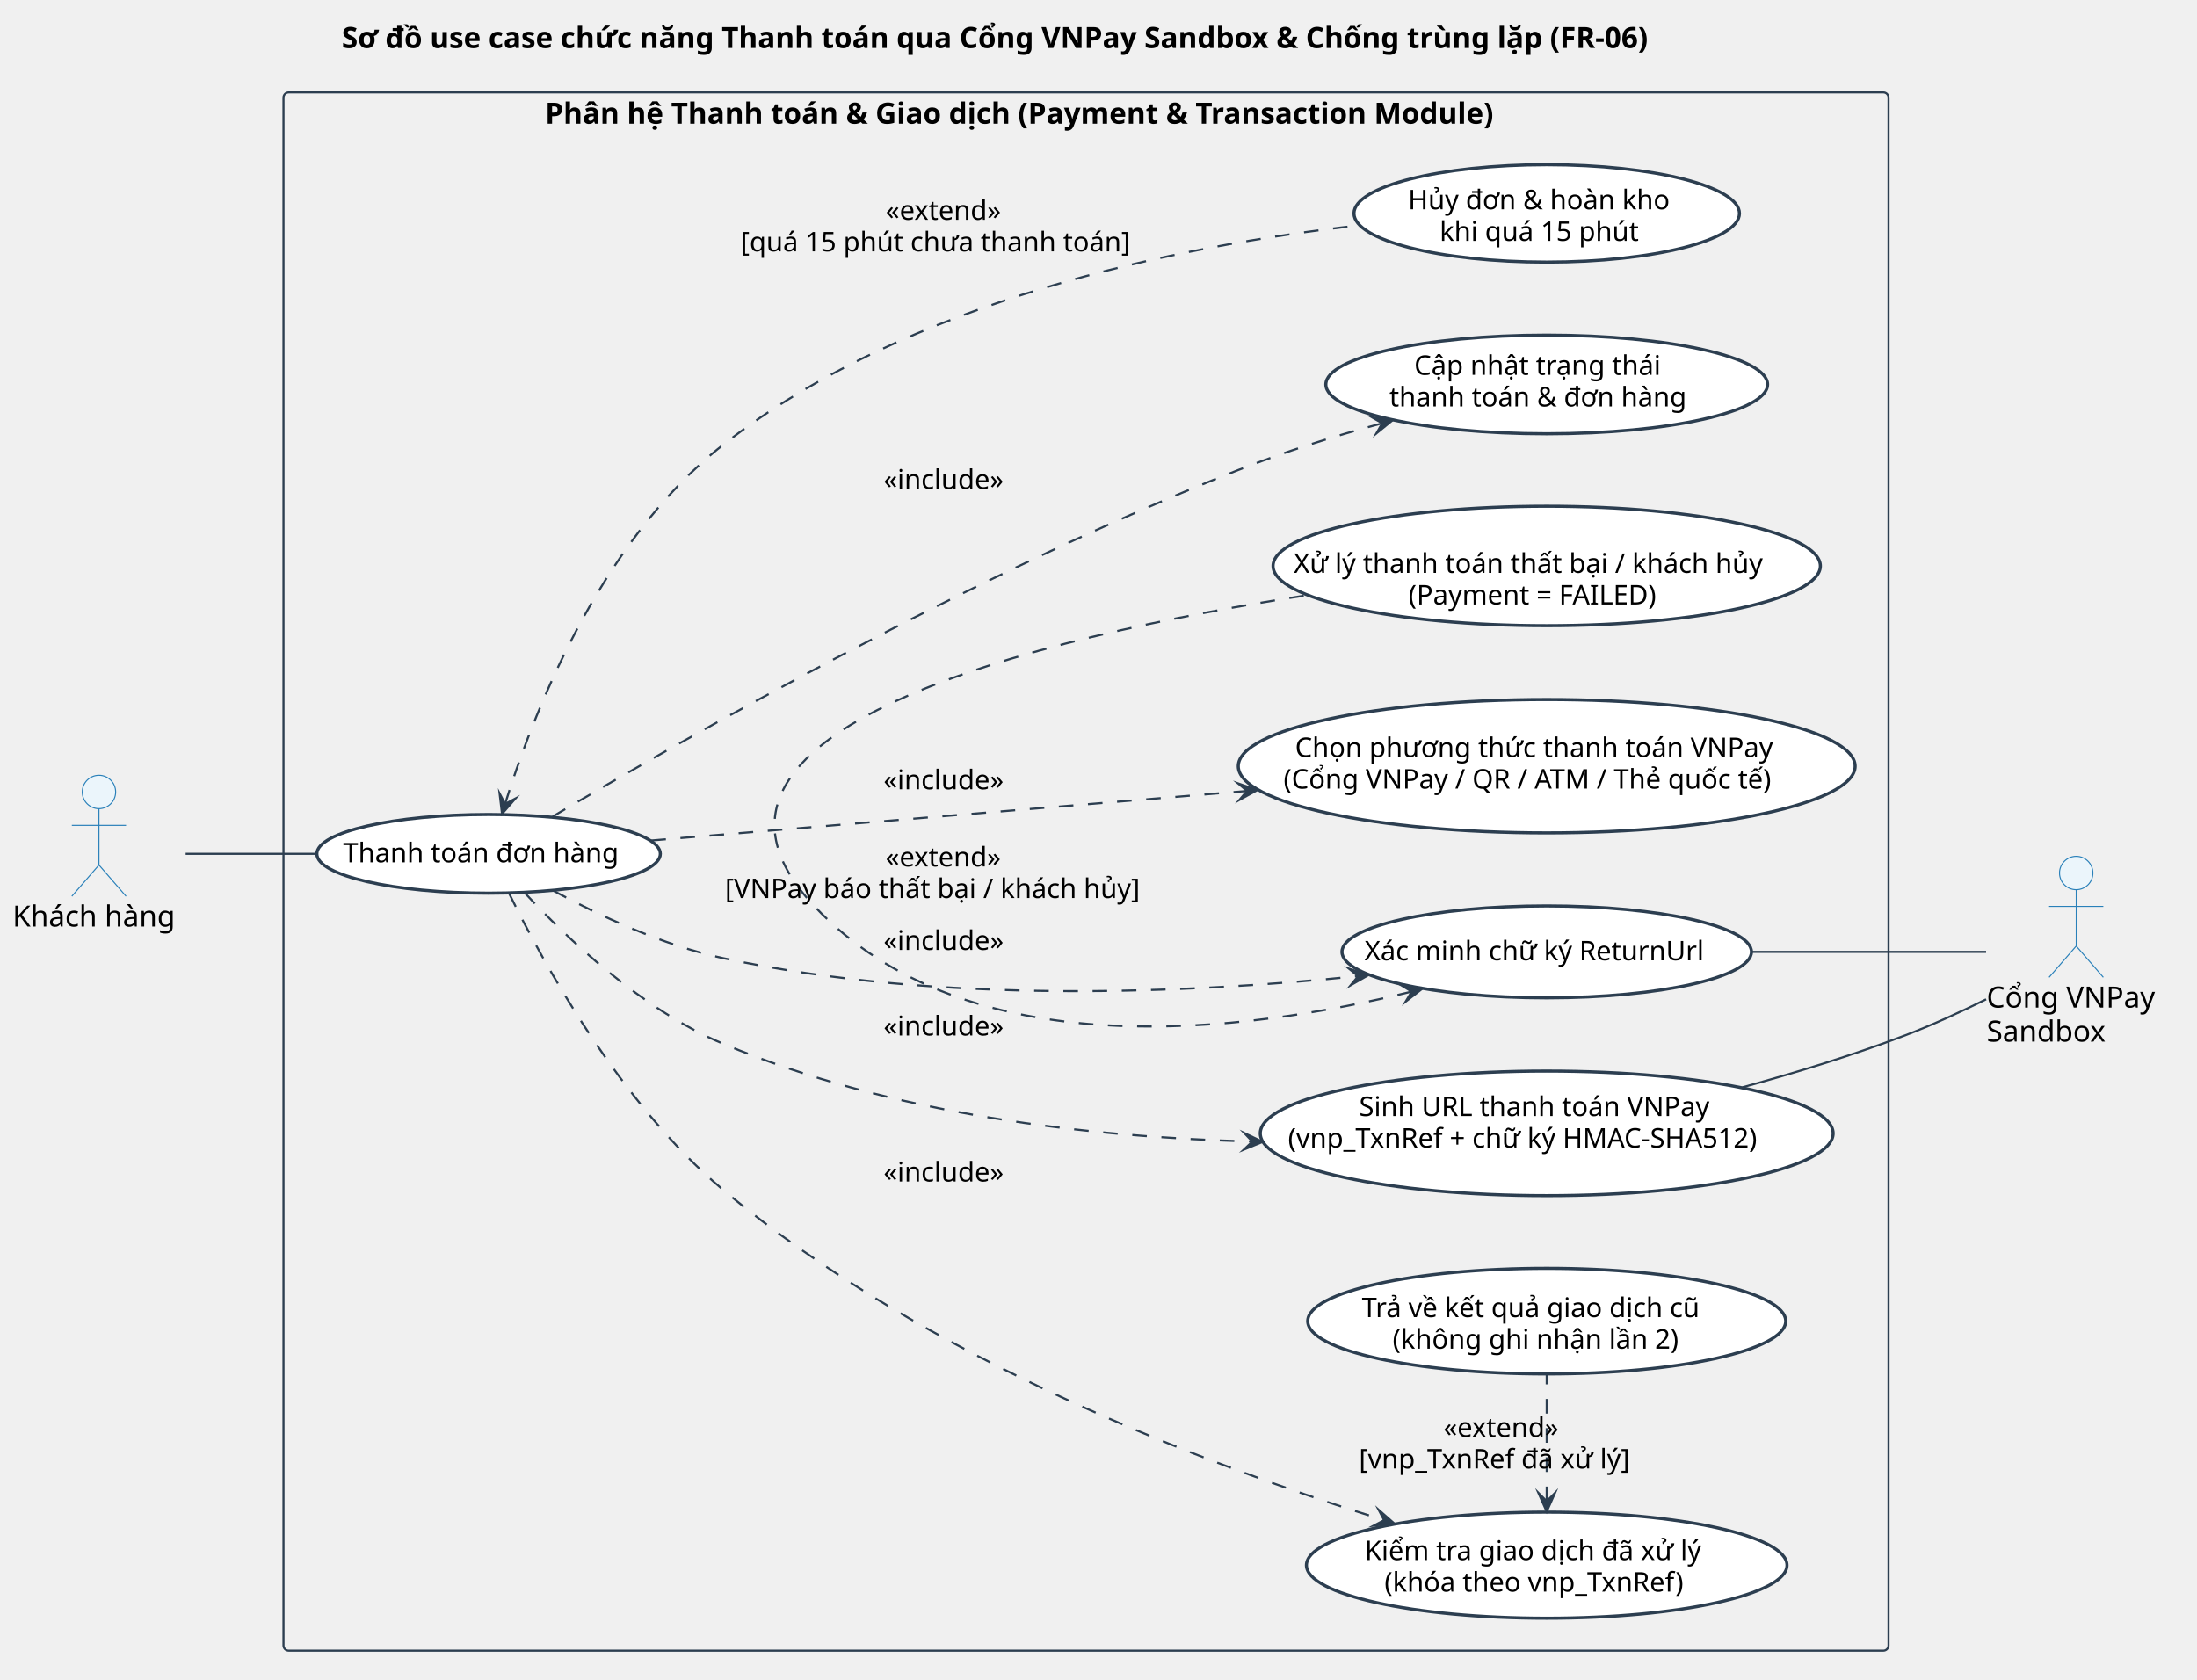
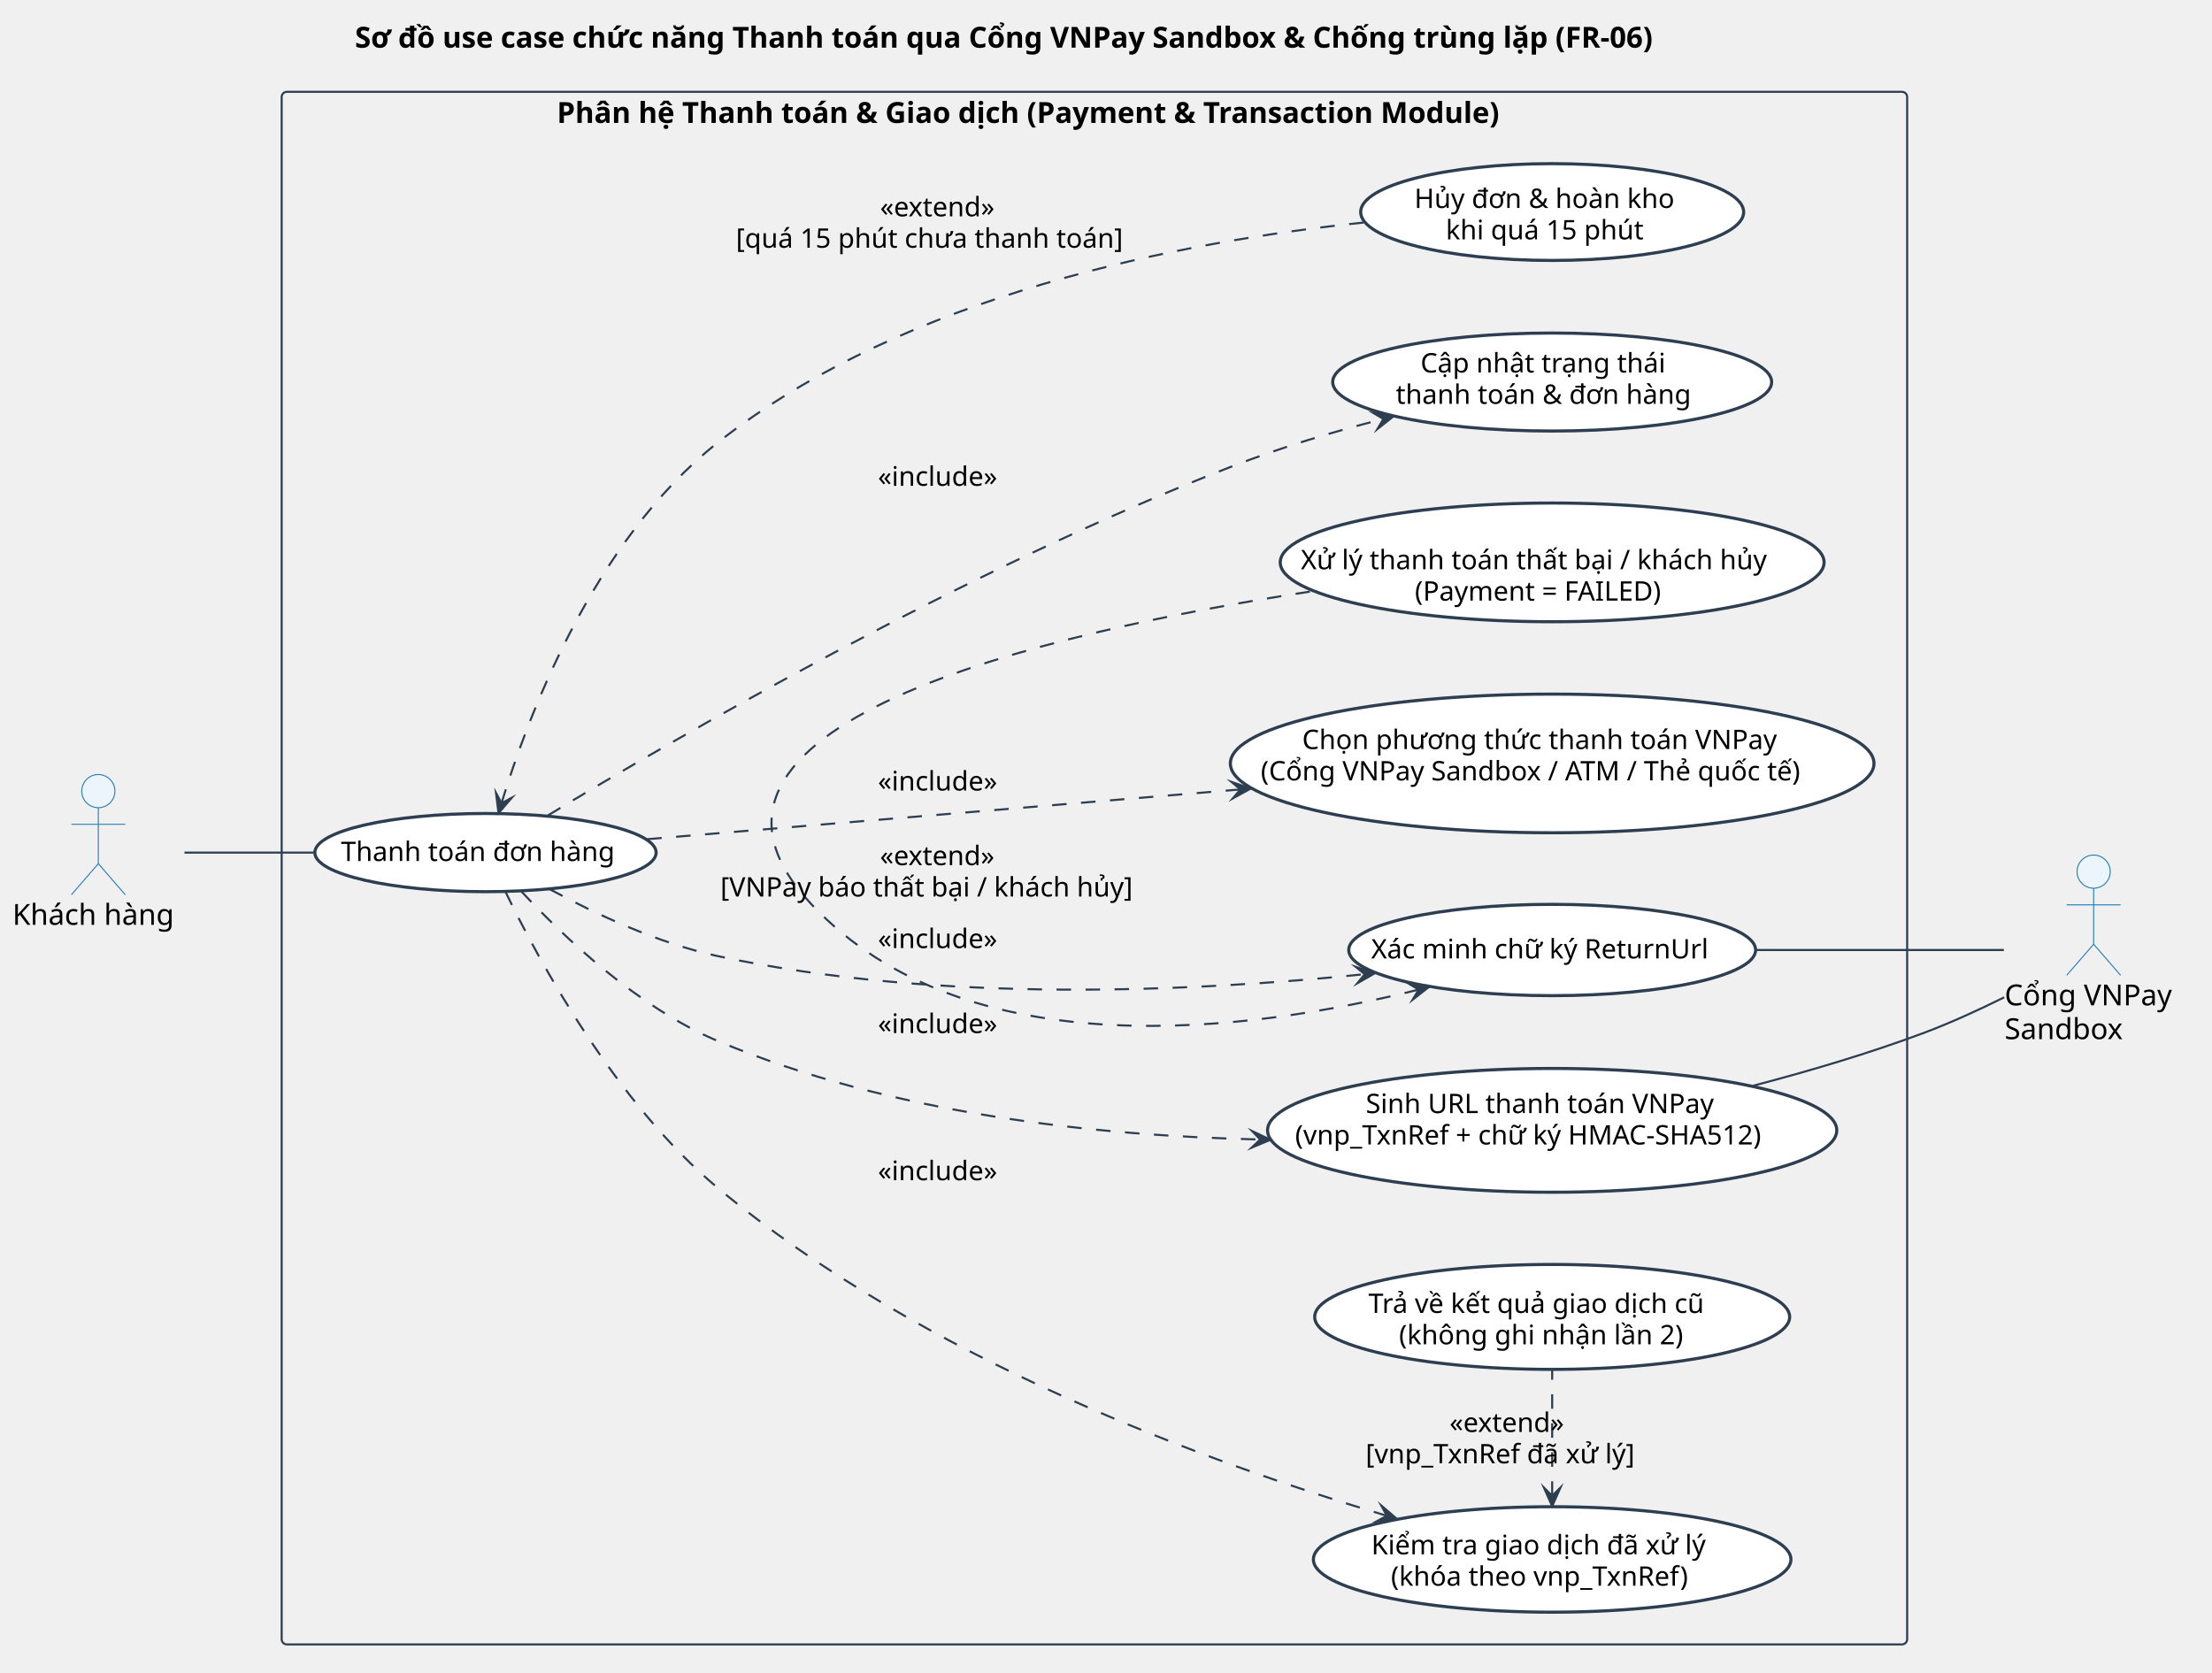
- <svg xmlns="http://www.w3.org/2000/svg" version="1.1" data-diagram-type="DESCRIPTION" style="width:1053px;height:805px;background:#FFFFFF;" width="1053px" height="805px" viewBox="0 0 1053 805" zoomAndPan="magnify" preserveAspectRatio="none" contentStyleType="text/css">
+ <svg xmlns="http://www.w3.org/2000/svg" version="1.1" data-diagram-type="DESCRIPTION" style="width:1067px;height:807px;background:#FFFFFF;" width="1067px" height="807px" viewBox="0 0 1067 807" zoomAndPan="magnify" preserveAspectRatio="none" contentStyleType="text/css">
  <defs />
  <g font-family="sans-serif" lengthAdjust="spacing">
    <g class="title" data-source-line="18">
-       <text x="163.804" y="22.995" fill="#000" font-size="14" textLength="718.45" font-weight="700">Sơ đồ use case chức năng Thanh toán qua Cổng VNPay Sandbox &amp; Chống trùng lặp (FR-06)</text>
+       <text x="171.204" y="22.995" fill="#000" font-size="14" textLength="718.45" font-weight="700">Sơ đồ use case chức năng Thanh toán qua Cổng VNPay Sandbox &amp; Chống trùng lặp (FR-06)</text>
    </g>
    <g class="cluster" data-qualified-name="Ph.n h. Thanh to.n . Giao d.ch .Payment . Transaction Module." id="ent0003" data-source-line="23">
-       <rect x="135.87" y="44.297" width="769.28" height="747" fill="none" style="stroke:#2C3E50;stroke-width:1;" rx="2.5" ry="2.5" />
-       <text x="261.233" y="59.292" fill="#000" font-size="14" textLength="518.554" font-weight="700">Phân hệ Thanh toán &amp; Giao dịch (Payment &amp; Transaction Module)</text>
+       <rect x="135.87" y="44.297" width="784.08" height="749" fill="none" style="stroke:#2C3E50;stroke-width:1;" rx="2.5" ry="2.5" />
+       <text x="268.633" y="59.292" fill="#000" font-size="14" textLength="518.554" font-weight="700">Phân hệ Thanh toán &amp; Giao dịch (Payment &amp; Transaction Module)</text>
    </g>
    <g class="entity" data-qualified-name="Ph.n h. Thanh to.n . Giao d.ch .Payment . Transaction Module..UC_Pay" id="ent0004" data-source-line="24">
-       <ellipse cx="234.184" cy="409.3" rx="82.314" ry="18.863" fill="#FFF" style="stroke:#2C3E50;stroke-width:1.5;" />
-       <text x="164.474" y="413.366" fill="#000" font-size="13" textLength="139.42">Thanh toán đơn hàng</text>
+       <ellipse cx="234.184" cy="411.3" rx="82.314" ry="18.863" fill="#FFF" style="stroke:#2C3E50;stroke-width:1.5;" />
+       <text x="164.474" y="415.366" fill="#000" font-size="13" textLength="139.42">Thanh toán đơn hàng</text>
    </g>
    <g class="entity" data-qualified-name="Ph.n h. Thanh to.n . Giao d.ch .Payment . Transaction Module..UC_Method" id="ent0005" data-source-line="26">
-       <ellipse cx="741.319" cy="367.293" rx="147.829" ry="31.966" fill="#FFF" style="stroke:#2C3E50;stroke-width:1.5;" />
-       <text x="620.708" y="362.89" fill="#000" font-size="13" textLength="241.224">Chọn phương thức thanh toán VNPay</text>
-       <text x="615.172" y="378.023" fill="#000" font-size="13" textLength="252.294">(Cổng VNPay / QR / ATM / Thẻ quốc tế)</text>
+       <ellipse cx="748.72" cy="368.293" rx="155.23" ry="33.446" fill="#FFF" style="stroke:#2C3E50;stroke-width:1.5;" />
+       <text x="628.108" y="361.35" fill="#000" font-size="13" textLength="241.224">Chọn phương thức thanh toán VNPay</text>
+       <text x="608.157" y="376.482" fill="#000" font-size="13" textLength="281.125">(Cổng VNPay Sandbox / ATM / Thẻ quốc tế)</text>
    </g>
    <g class="entity" data-qualified-name="Ph.n h. Thanh to.n . Giao d.ch .Payment . Transaction Module..UC_CreateUrl" id="ent0006" data-source-line="27">
-       <ellipse cx="741.315" cy="543.294" rx="137.285" ry="29.857" fill="#FFF" style="stroke:#2C3E50;stroke-width:1.5;" />
-       <text x="651.407" y="534.978" fill="#000" font-size="13" textLength="179.816">Sinh URL thanh toán VNPay</text>
-       <text x="617.333" y="550.111" fill="#000" font-size="13" textLength="247.965">(vnp_TxnRef + chữ ký HMAC-SHA512)</text>
+       <ellipse cx="748.715" cy="545.294" rx="137.285" ry="29.857" fill="#FFF" style="stroke:#2C3E50;stroke-width:1.5;" />
+       <text x="658.807" y="536.978" fill="#000" font-size="13" textLength="179.816">Sinh URL thanh toán VNPay</text>
+       <text x="624.733" y="552.111" fill="#000" font-size="13" textLength="247.965">(vnp_TxnRef + chữ ký HMAC-SHA512)</text>
    </g>
    <g class="entity" data-qualified-name="Ph.n h. Thanh to.n . Giao d.ch .Payment . Transaction Module..UC_Verify" id="ent0007" data-source-line="28">
-       <ellipse cx="741.323" cy="456.293" rx="98.133" ry="22.027" fill="#FFF" style="stroke:#2C3E50;stroke-width:1.5;" />
-       <text x="654.036" y="460.36" fill="#000" font-size="13" textLength="174.573">Xác minh chữ ký ReturnUrl</text>
+       <ellipse cx="748.723" cy="458.293" rx="98.133" ry="22.027" fill="#FFF" style="stroke:#2C3E50;stroke-width:1.5;" />
+       <text x="661.436" y="462.36" fill="#000" font-size="13" textLength="174.573">Xác minh chữ ký ReturnUrl</text>
    </g>
    <g class="entity" data-qualified-name="Ph.n h. Thanh to.n . Giao d.ch .Payment . Transaction Module..UC_CheckKey" id="ent0008" data-source-line="29">
-       <ellipse cx="741.32" cy="750.301" rx="115.17" ry="25.434" fill="#FFF" style="stroke:#2C3E50;stroke-width:1.5;" />
-       <text x="654.074" y="747.834" fill="#000" font-size="13" textLength="174.491">Kiểm tra giao dịch đã xử lý</text>
-       <text x="663.545" y="762.966" fill="#000" font-size="13" textLength="155.549">(khóa theo vnp_TxnRef)</text>
+       <ellipse cx="748.72" cy="752.301" rx="115.17" ry="25.434" fill="#FFF" style="stroke:#2C3E50;stroke-width:1.5;" />
+       <text x="661.474" y="749.834" fill="#000" font-size="13" textLength="174.491">Kiểm tra giao dịch đã xử lý</text>
+       <text x="670.945" y="764.966" fill="#000" font-size="13" textLength="155.549">(khóa theo vnp_TxnRef)</text>
    </g>
    <g class="entity" data-qualified-name="Ph.n h. Thanh to.n . Giao d.ch .Payment . Transaction Module..UC_Update" id="ent0009" data-source-line="30">
-       <ellipse cx="741.322" cy="184.295" rx="105.862" ry="23.638" fill="#FFF" style="stroke:#2C3E50;stroke-width:1.5;" />
-       <text x="677.798" y="179.696" fill="#000" font-size="13" textLength="127.048">Cập nhật trạng thái</text>
-       <text x="665.899" y="194.828" fill="#000" font-size="13" textLength="150.846">thanh toán &amp; đơn hàng</text>
+       <ellipse cx="748.722" cy="184.295" rx="105.862" ry="23.638" fill="#FFF" style="stroke:#2C3E50;stroke-width:1.5;" />
+       <text x="685.198" y="179.696" fill="#000" font-size="13" textLength="127.048">Cập nhật trạng thái</text>
+       <text x="673.299" y="194.828" fill="#000" font-size="13" textLength="150.846">thanh toán &amp; đơn hàng</text>
    </g>
    <g class="entity" data-qualified-name="Ph.n h. Thanh to.n . Giao d.ch .Payment . Transaction Module..UC_Replay" id="ent0010" data-source-line="32">
-       <ellipse cx="741.321" cy="633.297" rx="114.551" ry="25.31" fill="#FFF" style="stroke:#2C3E50;stroke-width:1.5;" />
-       <text x="652.701" y="631.38" fill="#000" font-size="13" textLength="177.239">Trả về kết quả giao dịch cũ</text>
-       <text x="667.44" y="646.513" fill="#000" font-size="13" textLength="147.761">(không ghi nhận lần 2)</text>
+       <ellipse cx="748.721" cy="635.297" rx="114.551" ry="25.31" fill="#FFF" style="stroke:#2C3E50;stroke-width:1.5;" />
+       <text x="660.101" y="633.38" fill="#000" font-size="13" textLength="177.239">Trả về kết quả giao dịch cũ</text>
+       <text x="674.84" y="648.513" fill="#000" font-size="13" textLength="147.761">(không ghi nhận lần 2)</text>
    </g>
    <g class="entity" data-qualified-name="Ph.n h. Thanh to.n . Giao d.ch .Payment . Transaction Module..UC_Fail" id="ent0011" data-source-line="33">
-       <ellipse cx="741.315" cy="271.3" rx="131.165" ry="28.633" fill="#FFF" style="stroke:#2C3E50;stroke-width:1.5;" />
-       <text x="620.091" y="274.612" fill="#000" font-size="13" textLength="242.449">Xử lý thanh toán thất bại / khách hủy</text>
-       <text x="675.08" y="289.745" fill="#000" font-size="13" textLength="132.469">(Payment = FAILED)</text>
+       <ellipse cx="748.715" cy="271.3" rx="131.165" ry="28.633" fill="#FFF" style="stroke:#2C3E50;stroke-width:1.5;" />
+       <text x="627.491" y="274.612" fill="#000" font-size="13" textLength="242.449">Xử lý thanh toán thất bại / khách hủy</text>
+       <text x="682.48" y="289.745" fill="#000" font-size="13" textLength="132.469">(Payment = FAILED)</text>
    </g>
    <g class="entity" data-qualified-name="Ph.n h. Thanh to.n . Giao d.ch .Payment . Transaction Module..UC_Timeout" id="ent0012" data-source-line="34">
-       <ellipse cx="741.318" cy="102.295" rx="92.378" ry="23.348" fill="#FFF" style="stroke:#2C3E50;stroke-width:1.5;" />
-       <text x="674.848" y="100.325" fill="#000" font-size="13" textLength="132.939">Hủy đơn &amp; hoàn kho</text>
-       <text x="690.016" y="115.457" fill="#000" font-size="13" textLength="102.604">khi quá 15 phút</text>
+       <ellipse cx="748.718" cy="102.295" rx="92.378" ry="23.348" fill="#FFF" style="stroke:#2C3E50;stroke-width:1.5;" />
+       <text x="682.248" y="100.325" fill="#000" font-size="13" textLength="132.939">Hủy đơn &amp; hoàn kho</text>
+       <text x="697.416" y="115.457" fill="#000" font-size="13" textLength="102.604">khi quá 15 phút</text>
    </g>
    <g class="entity" data-qualified-name="Customer" id="ent0001" data-source-line="20">
-       <ellipse cx="47.433" cy="379.647" rx="8" ry="8" fill="#EBF5FB" style="stroke:#2980B9;stroke-width:0.5;" />
-       <path d="M47.433,387.647 L47.433,414.647 M34.433,395.647 L60.433,395.647 M47.433,414.647 L34.433,429.647 M47.433,414.647 L60.433,429.647" style="stroke:#2980B9;stroke-width:0.5;" fill="none" />
-       <text x="6" y="444.142" fill="#000" font-size="14" textLength="82.865">Khách hàng</text>
+       <ellipse cx="47.433" cy="381.647" rx="8" ry="8" fill="#EBF5FB" style="stroke:#2980B9;stroke-width:0.5;" />
+       <path d="M47.433,389.647 L47.433,416.647 M34.433,397.647 L60.433,397.647 M47.433,416.647 L34.433,431.647 M47.433,416.647 L60.433,431.647" style="stroke:#2980B9;stroke-width:0.5;" fill="none" />
+       <text x="6" y="446.142" fill="#000" font-size="14" textLength="82.865">Khách hàng</text>
    </g>
    <g class="entity" data-qualified-name="Gateway" id="ent0002" data-source-line="21">
-       <ellipse cx="995.104" cy="418.497" rx="8" ry="8" fill="#EBF5FB" style="stroke:#2980B9;stroke-width:0.5;" />
-       <path d="M995.104,426.497 L995.104,453.497 M982.104,434.497 L1008.104,434.497 M995.104,453.497 L982.104,468.497 M995.104,453.497 L1008.104,468.497" style="stroke:#2980B9;stroke-width:0.5;" fill="none" />
-       <text x="952.15" y="482.992" fill="#000" font-size="14" textLength="85.907">Cổng VNPay</text>
-       <text x="952.15" y="499.289" fill="#000" font-size="14" textLength="60.963">Sandbox</text>
+       <ellipse cx="1009.904" cy="420.497" rx="8" ry="8" fill="#EBF5FB" style="stroke:#2980B9;stroke-width:0.5;" />
+       <path d="M1009.904,428.497 L1009.904,455.497 M996.904,436.497 L1022.904,436.497 M1009.904,455.497 L996.904,470.497 M1009.904,455.497 L1022.904,470.497" style="stroke:#2980B9;stroke-width:0.5;" fill="none" />
+       <text x="966.95" y="484.992" fill="#000" font-size="14" textLength="85.907">Cổng VNPay</text>
+       <text x="966.95" y="501.289" fill="#000" font-size="14" textLength="60.963">Sandbox</text>
    </g>
    <g class="link" data-entity-1="ent0001" data-entity-2="ent0004" id="lnk13" data-source-line="37" data-link-type="association">
-       <path d="M88.98,409.297 C107.35,409.297 129.77,409.297 151.41,409.297" style="stroke:#2C3E50;stroke-width:1;" fill="none" id="Customer-UC_Pay" />
+       <path d="M88.98,411.297 C107.35,411.297 129.77,411.297 151.41,411.297" style="stroke:#2C3E50;stroke-width:1;" fill="none" id="Customer-UC_Pay" />
    </g>
    <g class="link" data-entity-1="ent0006" data-entity-2="ent0002" id="lnk15" data-source-line="39" data-link-type="association">
-       <path d="M835.12,521.217 C860.72,514.197 888.29,505.767 913.15,496.297 C926.05,491.387 939.64,485.127 951.93,479.027" style="stroke:#2C3E50;stroke-width:1;" fill="none" id="UC_CreateUrl-Gateway" />
+       <path d="M845.64,523.777 C872.61,516.717 901.73,508.117 927.95,498.297 C940.87,493.457 954.48,487.217 966.77,481.117" style="stroke:#2C3E50;stroke-width:1;" fill="none" id="UC_CreateUrl-Gateway" />
    </g>
    <g class="link" data-entity-1="ent0007" data-entity-2="ent0002" id="lnk16" data-source-line="40" data-link-type="association">
-       <path d="M839.67,456.297 C878.55,456.297 921.28,456.297 951.91,456.297" style="stroke:#2C3E50;stroke-width:1;" fill="none" id="UC_Verify-Gateway" />
+       <path d="M847.34,458.297 C888.52,458.297 934.3,458.297 966.59,458.297" style="stroke:#2C3E50;stroke-width:1;" fill="none" id="UC_Verify-Gateway" />
    </g>
    <g class="link" data-entity-1="ent0004" data-entity-2="ent0005" id="lnk17" data-source-line="42" data-link-type="dependency">
-       <path d="M312.17,402.897 C389.16,396.497 504.247,386.921 597.657,379.161" style="stroke:#2C3E50;stroke-width:1;stroke-dasharray:7,7;" fill="none" id="UC_Pay-to-UC_Method" />
-       <polygon points="602.64,378.747,593.34,375.506,597.657,379.161,594.002,383.478,602.64,378.747" fill="#2C3E50" style="stroke:#2C3E50;stroke-width:1;stroke-linejoin:miter;stroke-miterlimit:10;" />
-       <text x="423.49" y="378.364" fill="#000" font-size="13" textLength="63.007">«include»</text>
+       <path d="M312.19,404.837 C388.97,398.397 503.788,388.765 598.318,380.835" style="stroke:#2C3E50;stroke-width:1;stroke-dasharray:7,7;" fill="none" id="UC_Pay-to-UC_Method" />
+       <polygon points="603.3,380.417,593.997,377.183,598.318,380.835,594.666,385.155,603.3,380.417" fill="#2C3E50" style="stroke:#2C3E50;stroke-width:1;stroke-linejoin:miter;stroke-miterlimit:10;" />
+       <text x="423.49" y="381.364" fill="#000" font-size="13" textLength="63.007">«include»</text>
    </g>
    <g class="link" data-entity-1="ent0004" data-entity-2="ent0006" id="lnk18" data-source-line="43" data-link-type="dependency">
-       <path d="M251.53,428.027 C271.54,449.547 307.59,483.987 346.49,500.297 C428,534.477 521.912,545.038 600.222,547.218" style="stroke:#2C3E50;stroke-width:1;stroke-dasharray:7,7;" fill="none" id="UC_Pay-to-UC_CreateUrl" />
-       <polygon points="605.22,547.357,596.335,543.108,600.222,547.218,596.112,551.105,605.22,547.357" fill="#2C3E50" style="stroke:#2C3E50;stroke-width:1;stroke-linejoin:miter;stroke-miterlimit:10;" />
-       <text x="423.49" y="496.364" fill="#000" font-size="13" textLength="63.007">«include»</text>
+       <path d="M251.52,430.047 C271.53,451.577 307.57,486.027 346.49,502.297 C430.52,537.427 527.671,547.85 607.871,549.72" style="stroke:#2C3E50;stroke-width:1;stroke-dasharray:7,7;" fill="none" id="UC_Pay-to-UC_CreateUrl" />
+       <polygon points="612.87,549.837,603.966,545.628,607.871,549.72,603.779,553.626,612.87,549.837" fill="#2C3E50" style="stroke:#2C3E50;stroke-width:1;stroke-linejoin:miter;stroke-miterlimit:10;" />
+       <text x="423.49" y="498.364" fill="#000" font-size="13" textLength="63.007">«include»</text>
    </g>
    <g class="link" data-entity-1="ent0004" data-entity-2="ent0007" id="lnk19" data-source-line="44" data-link-type="dependency">
-       <path d="M265.17,426.967 C286.92,438.707 317.49,453.087 346.49,459.297 C451.29,481.757 570.436,476.091 650.916,467.931" style="stroke:#2C3E50;stroke-width:1;stroke-dasharray:7,7;" fill="none" id="UC_Pay-to-UC_Verify" />
-       <polygon points="655.89,467.427,646.532,464.355,650.916,467.931,647.339,472.314,655.89,467.427" fill="#2C3E50" style="stroke:#2C3E50;stroke-width:1;stroke-linejoin:miter;stroke-miterlimit:10;" />
-       <text x="423.49" y="455.364" fill="#000" font-size="13" textLength="63.007">«include»</text>
+       <path d="M265.17,428.967 C286.92,440.707 317.49,455.087 346.49,461.297 C453.94,484.317 576.346,478.335 658.296,469.965" style="stroke:#2C3E50;stroke-width:1;stroke-dasharray:7,7;" fill="none" id="UC_Pay-to-UC_Verify" />
+       <polygon points="663.27,469.457,653.91,466.392,658.296,469.965,654.723,474.351,663.27,469.457" fill="#2C3E50" style="stroke:#2C3E50;stroke-width:1;stroke-linejoin:miter;stroke-miterlimit:10;" />
+       <text x="423.49" y="457.364" fill="#000" font-size="13" textLength="63.007">«include»</text>
    </g>
    <g class="link" data-entity-1="ent0004" data-entity-2="ent0008" id="lnk20" data-source-line="45" data-link-type="dependency">
-       <path d="M244.07,428.397 C260.25,461.317 297.39,529.167 346.49,570.297 C443.74,651.757 579.135,702.554 663.375,728.724" style="stroke:#2C3E50;stroke-width:1;stroke-dasharray:7,7;" fill="none" id="UC_Pay-to-UC_CheckKey" />
-       <polygon points="668.15,730.207,660.742,723.717,663.375,728.724,658.368,731.357,668.15,730.207" fill="#2C3E50" style="stroke:#2C3E50;stroke-width:1;stroke-linejoin:miter;stroke-miterlimit:10;" />
-       <text x="423.49" y="566.364" fill="#000" font-size="13" textLength="63.007">«include»</text>
+       <path d="M243.88,430.297 C259.87,463.397 296.92,532.037 346.49,573.297 C445.27,655.527 583.048,705.628 668.968,731.248" style="stroke:#2C3E50;stroke-width:1;stroke-dasharray:7,7;" fill="none" id="UC_Pay-to-UC_CheckKey" />
+       <polygon points="673.76,732.677,666.278,726.272,668.968,731.248,663.992,733.938,673.76,732.677" fill="#2C3E50" style="stroke:#2C3E50;stroke-width:1;stroke-linejoin:miter;stroke-miterlimit:10;" />
+       <text x="423.49" y="569.364" fill="#000" font-size="13" textLength="63.007">«include»</text>
    </g>
    <g class="link" data-entity-1="ent0004" data-entity-2="ent0009" id="lnk21" data-source-line="46" data-link-type="dependency">
-       <path d="M264.89,391.407 C325.09,355.757 466.52,275.037 593.49,225.297 C617.03,216.077 638.614,209.334 662.474,202.874" style="stroke:#2C3E50;stroke-width:1;stroke-dasharray:7,7;" fill="none" id="UC_Pay-to-UC_Update" />
-       <polygon points="667.3,201.567,657.567,200.058,662.474,202.874,659.658,207.78,667.3,201.567" fill="#2C3E50" style="stroke:#2C3E50;stroke-width:1;stroke-linejoin:miter;stroke-miterlimit:10;" />
+       <path d="M264.35,393.327 C324.13,357.147 465.71,274.757 593.49,225.297 C618.56,215.597 641.926,208.596 667.306,202.106" style="stroke:#2C3E50;stroke-width:1;stroke-dasharray:7,7;" fill="none" id="UC_Pay-to-UC_Update" />
+       <polygon points="672.15,200.867,662.44,199.221,667.306,202.106,664.422,206.972,672.15,200.867" fill="#2C3E50" style="stroke:#2C3E50;stroke-width:1;stroke-linejoin:miter;stroke-miterlimit:10;" />
      <text x="423.49" y="234.364" fill="#000" font-size="13" textLength="63.007">«include»</text>
    </g>
    <g class="link" data-entity-1="ent0008" data-entity-2="ent0010" id="lnk23" data-source-line="48" data-link-type="dependency">
-       <path d="M741.32,719.617 C741.32,700.117 741.32,678.407 741.32,658.917" style="stroke:#2C3E50;stroke-width:1;stroke-dasharray:7,7;" fill="none" id="UC_CheckKey-backto-UC_Replay" />
-       <polygon points="741.32,724.617,745.32,715.617,741.32,719.617,737.32,715.617,741.32,724.617" fill="#2C3E50" style="stroke:#2C3E50;stroke-width:1;stroke-linejoin:miter;stroke-miterlimit:10;" />
-       <text x="691.809" y="688.804" fill="#000" font-size="13" textLength="61.185">«extend»</text>
-       <text x="651.32" y="703.937" fill="#000" font-size="13" textLength="142.162">[vnp_TxnRef đã xử lý]</text>
+       <path d="M748.72,721.617 C748.72,702.117 748.72,680.407 748.72,660.917" style="stroke:#2C3E50;stroke-width:1;stroke-dasharray:7,7;" fill="none" id="UC_CheckKey-backto-UC_Replay" />
+       <polygon points="748.72,726.617,752.72,717.617,748.72,721.617,744.72,717.617,748.72,726.617" fill="#2C3E50" style="stroke:#2C3E50;stroke-width:1;stroke-linejoin:miter;stroke-miterlimit:10;" />
+       <text x="699.209" y="690.804" fill="#000" font-size="13" textLength="61.185">«extend»</text>
+       <text x="658.72" y="705.937" fill="#000" font-size="13" textLength="142.162">[vnp_TxnRef đã xử lý]</text>
    </g>
    <g class="link" data-entity-1="ent0007" data-entity-2="ent0011" id="lnk25" data-source-line="49" data-link-type="dependency">
-       <path d="M676.595,475.342 C597.305,494.862 463.81,512.647 390.22,434.297 C311.25,350.227 495.97,305.617 626.31,285.347" style="stroke:#2C3E50;stroke-width:1;stroke-dasharray:7,7;" fill="none" id="UC_Verify-backto-UC_Fail" />
-       <polygon points="681.45,474.147,671.755,472.414,676.595,475.342,673.667,480.182,681.45,474.147" fill="#2C3E50" style="stroke:#2C3E50;stroke-width:1;stroke-linejoin:miter;stroke-miterlimit:10;" />
-       <text x="424.462" y="415.364" fill="#000" font-size="13" textLength="61.185">«extend»</text>
-       <text x="347.49" y="430.497" fill="#000" font-size="13" textLength="215.128">[VNPay báo thất bại / khách hủy]</text>
+       <path d="M684.329,477.407 C603.899,497.477 466.8,516.427 391.45,436.297 C310.83,350.567 500.45,305.497 633.14,285.197" style="stroke:#2C3E50;stroke-width:1;stroke-dasharray:7,7;" fill="none" id="UC_Verify-backto-UC_Fail" />
+       <polygon points="689.18,476.197,679.479,474.495,684.329,477.407,681.416,482.257,689.18,476.197" fill="#2C3E50" style="stroke:#2C3E50;stroke-width:1;stroke-linejoin:miter;stroke-miterlimit:10;" />
+       <text x="424.462" y="417.364" fill="#000" font-size="13" textLength="61.185">«extend»</text>
+       <text x="347.49" y="432.497" fill="#000" font-size="13" textLength="215.128">[VNPay báo thất bại / khách hủy]</text>
    </g>
    <g class="link" data-entity-1="ent0004" data-entity-2="ent0012" id="lnk27" data-source-line="50" data-link-type="dependency">
-       <path d="M242.099,385.371 C254.269,346.061 285.99,260.757 346.49,213.297 C435.22,143.687 565.35,117.727 651.41,108.047" style="stroke:#2C3E50;stroke-width:1;stroke-dasharray:7,7;" fill="none" id="UC_Pay-backto-UC_Timeout" />
-       <polygon points="240.62,390.147,247.103,382.732,242.099,385.371,239.461,380.366,240.62,390.147" fill="#2C3E50" style="stroke:#2C3E50;stroke-width:1;stroke-linejoin:miter;stroke-miterlimit:10;" />
-       <text x="424.529" y="105.364" fill="#000" font-size="13" textLength="61.185">«extend»</text>
-       <text x="354.99" y="120.497" fill="#000" font-size="13" textLength="200.262">[quá 15 phút chưa thanh toán]</text>
+       <path d="M241.919,387.472 C253.899,347.922 285.48,261.377 346.49,213.297 C437.04,141.947 570.51,116.417 658.27,107.307" style="stroke:#2C3E50;stroke-width:1;stroke-dasharray:7,7;" fill="none" id="UC_Pay-backto-UC_Timeout" />
+       <polygon points="240.47,392.257,246.907,384.803,241.919,387.472,239.251,382.484,240.47,392.257" fill="#2C3E50" style="stroke:#2C3E50;stroke-width:1;stroke-linejoin:miter;stroke-miterlimit:10;" />
+       <text x="424.529" y="104.364" fill="#000" font-size="13" textLength="61.185">«extend»</text>
+       <text x="354.99" y="119.497" fill="#000" font-size="13" textLength="200.262">[quá 15 phút chưa thanh toán]</text>
    </g>
  </g>
</svg>
